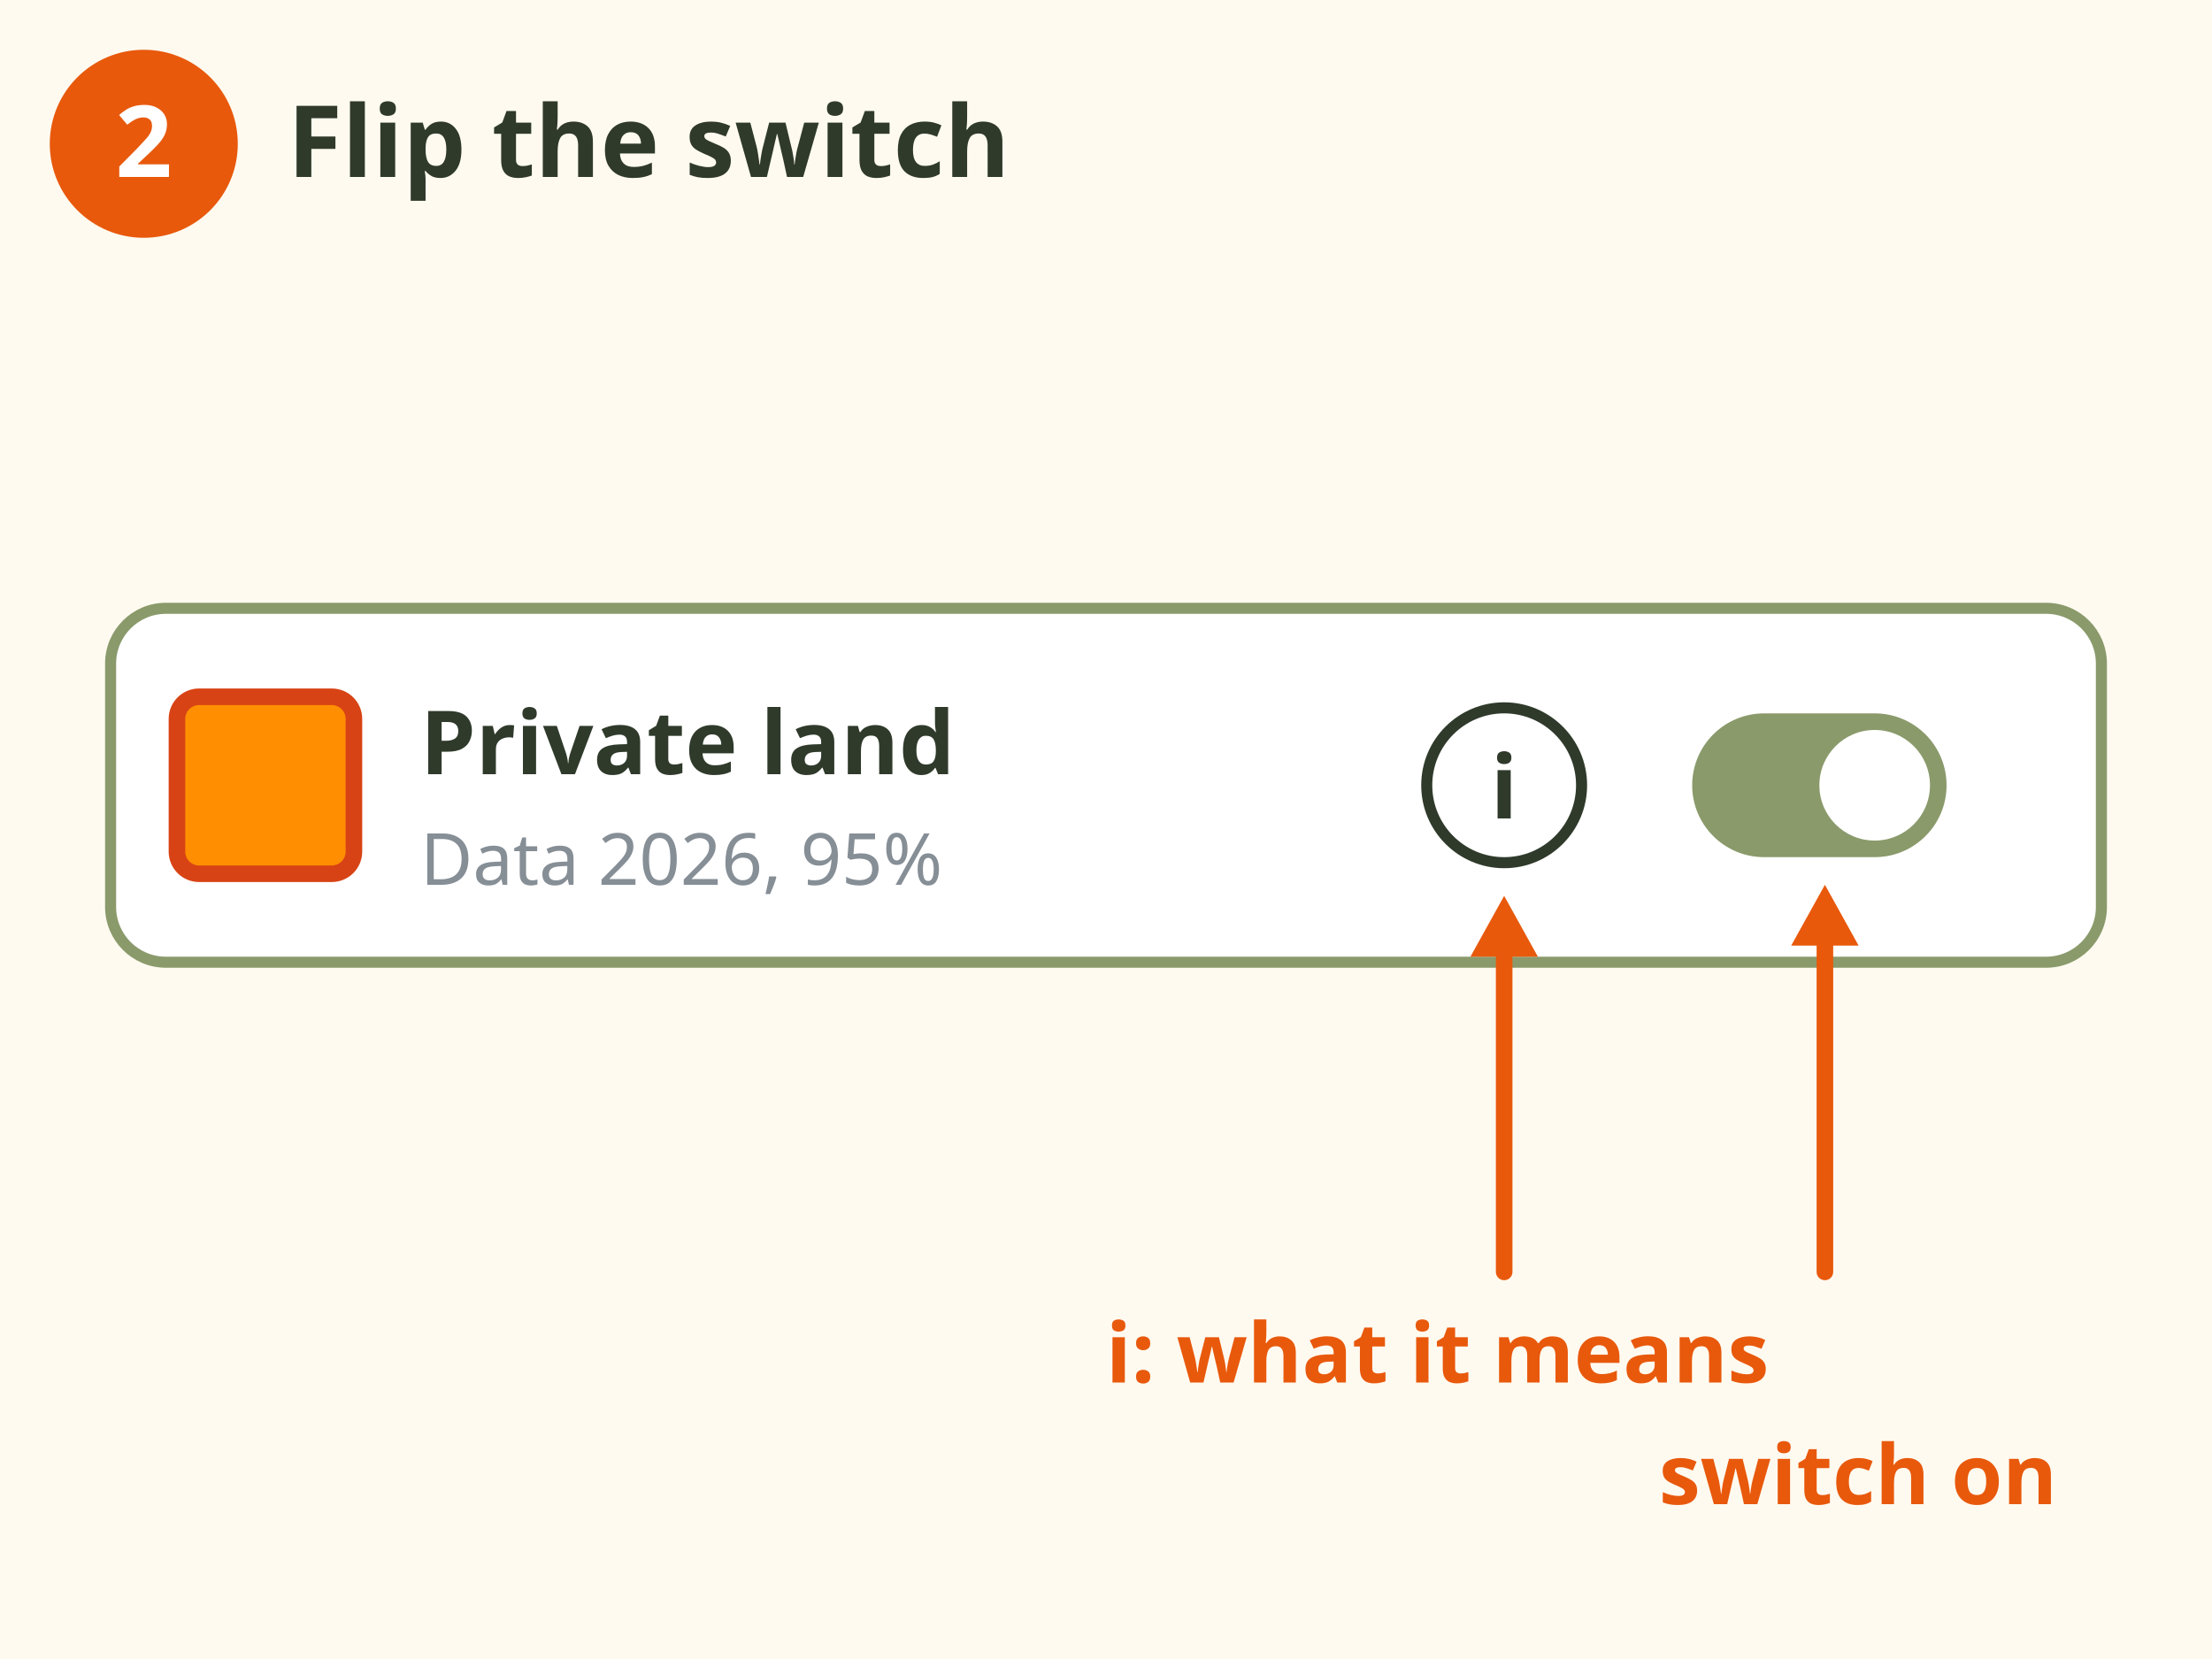
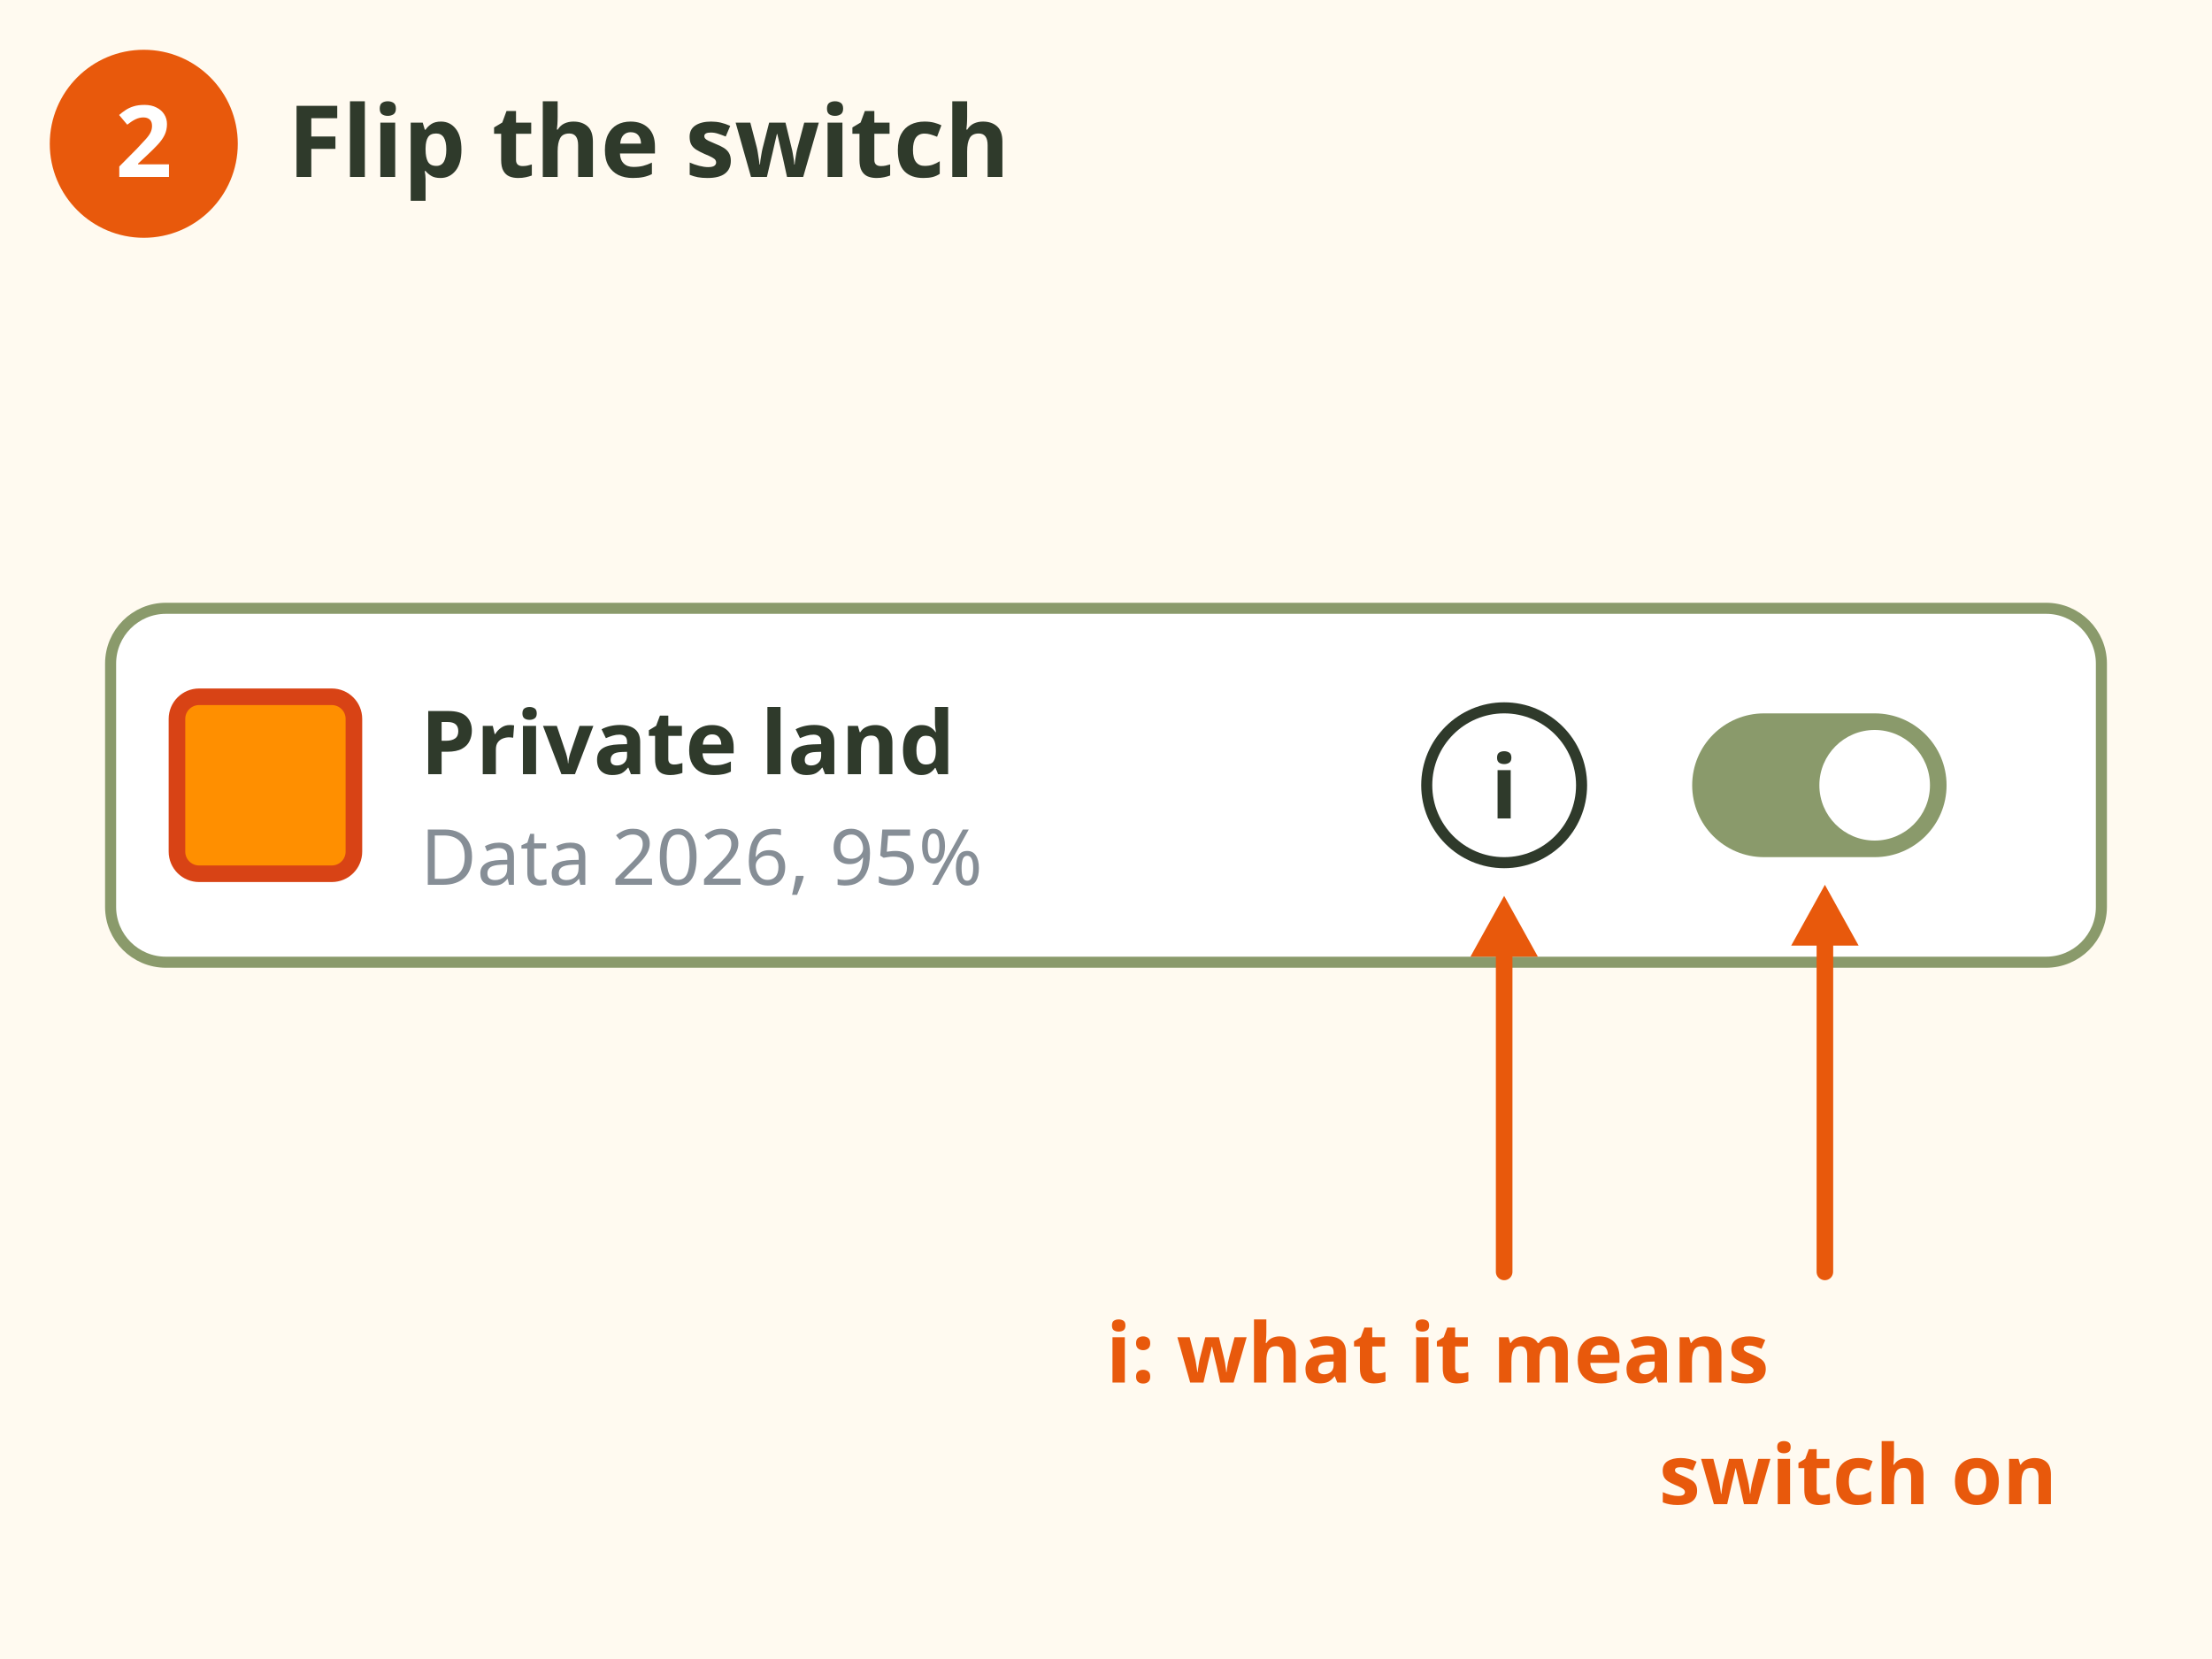
<svg xmlns="http://www.w3.org/2000/svg" viewBox="0 0 400 300" role="img" aria-label="A layer row: colour swatch, Private land, an i button that explains the layer, and an on or off switch.">
  <rect x="0" y="0" width="400" height="300" fill="#fffaf0" />
  <circle cx="26" cy="26" r="17" fill="#e8590c" stroke="none" stroke-width="2" />
  <text x="26" y="32" font-family="sans-serif" font-size="18" fill="#fff" text-anchor="middle" font-weight="bold">2</text>
  <text x="52" y="32" font-family="sans-serif" font-size="18" fill="#2f3a2b" text-anchor="start" font-weight="bold">Flip the switch</text>
  <rect x="20" y="110" width="360" height="64" rx="10" fill="#ffffff" stroke="#8a9a6b" stroke-width="2" />
  <rect x="32" y="126" width="32" height="32" rx="4" fill="#ff8f00" stroke="#d84315" stroke-width="3" />
  <text x="76" y="140" font-family="sans-serif" font-size="16" fill="#2f3a2b" text-anchor="start" font-weight="bold">Private land</text>
-   <text x="76" y="160" font-family="sans-serif" font-size="13" fill="#868e96" text-anchor="start">Data 2026, 95%</text>
+   <text x="76" y="160" font-family="sans-serif" font-size="14" fill="#868e96" text-anchor="start">Data 2026, 95%</text>
  <circle cx="272" cy="142" r="14" fill="#ffffff" stroke="#2f3a2b" stroke-width="2" />
  <text x="272" y="148" font-family="sans-serif" font-size="16" fill="#2f3a2b" text-anchor="middle" font-weight="bold">i</text>
  <rect x="306" y="129" width="46" height="26" rx="13" fill="#8a9a6b" stroke="none" stroke-width="0" />
  <circle cx="339" cy="142" r="10" fill="#ffffff" stroke="none" stroke-width="2" />
  <line x1="272" y1="230" x2="272.0" y2="169.7" stroke="#e8590c" stroke-width="3" stroke-linecap="round" />
  <polygon points="272.0,162.0 265.9,173.0 278.1,173.0" fill="#e8590c" />
  <text x="200" y="250" font-family="sans-serif" font-size="15" fill="#e8590c" text-anchor="start" font-weight="bold">i: what it means</text>
  <line x1="330" y1="230" x2="330.0" y2="167.7" stroke="#e8590c" stroke-width="3" stroke-linecap="round" />
  <polygon points="330.0,160.0 323.9,171.0 336.1,171.0" fill="#e8590c" />
  <text x="300" y="272" font-family="sans-serif" font-size="15" fill="#e8590c" text-anchor="start" font-weight="bold">switch on</text>
</svg>
